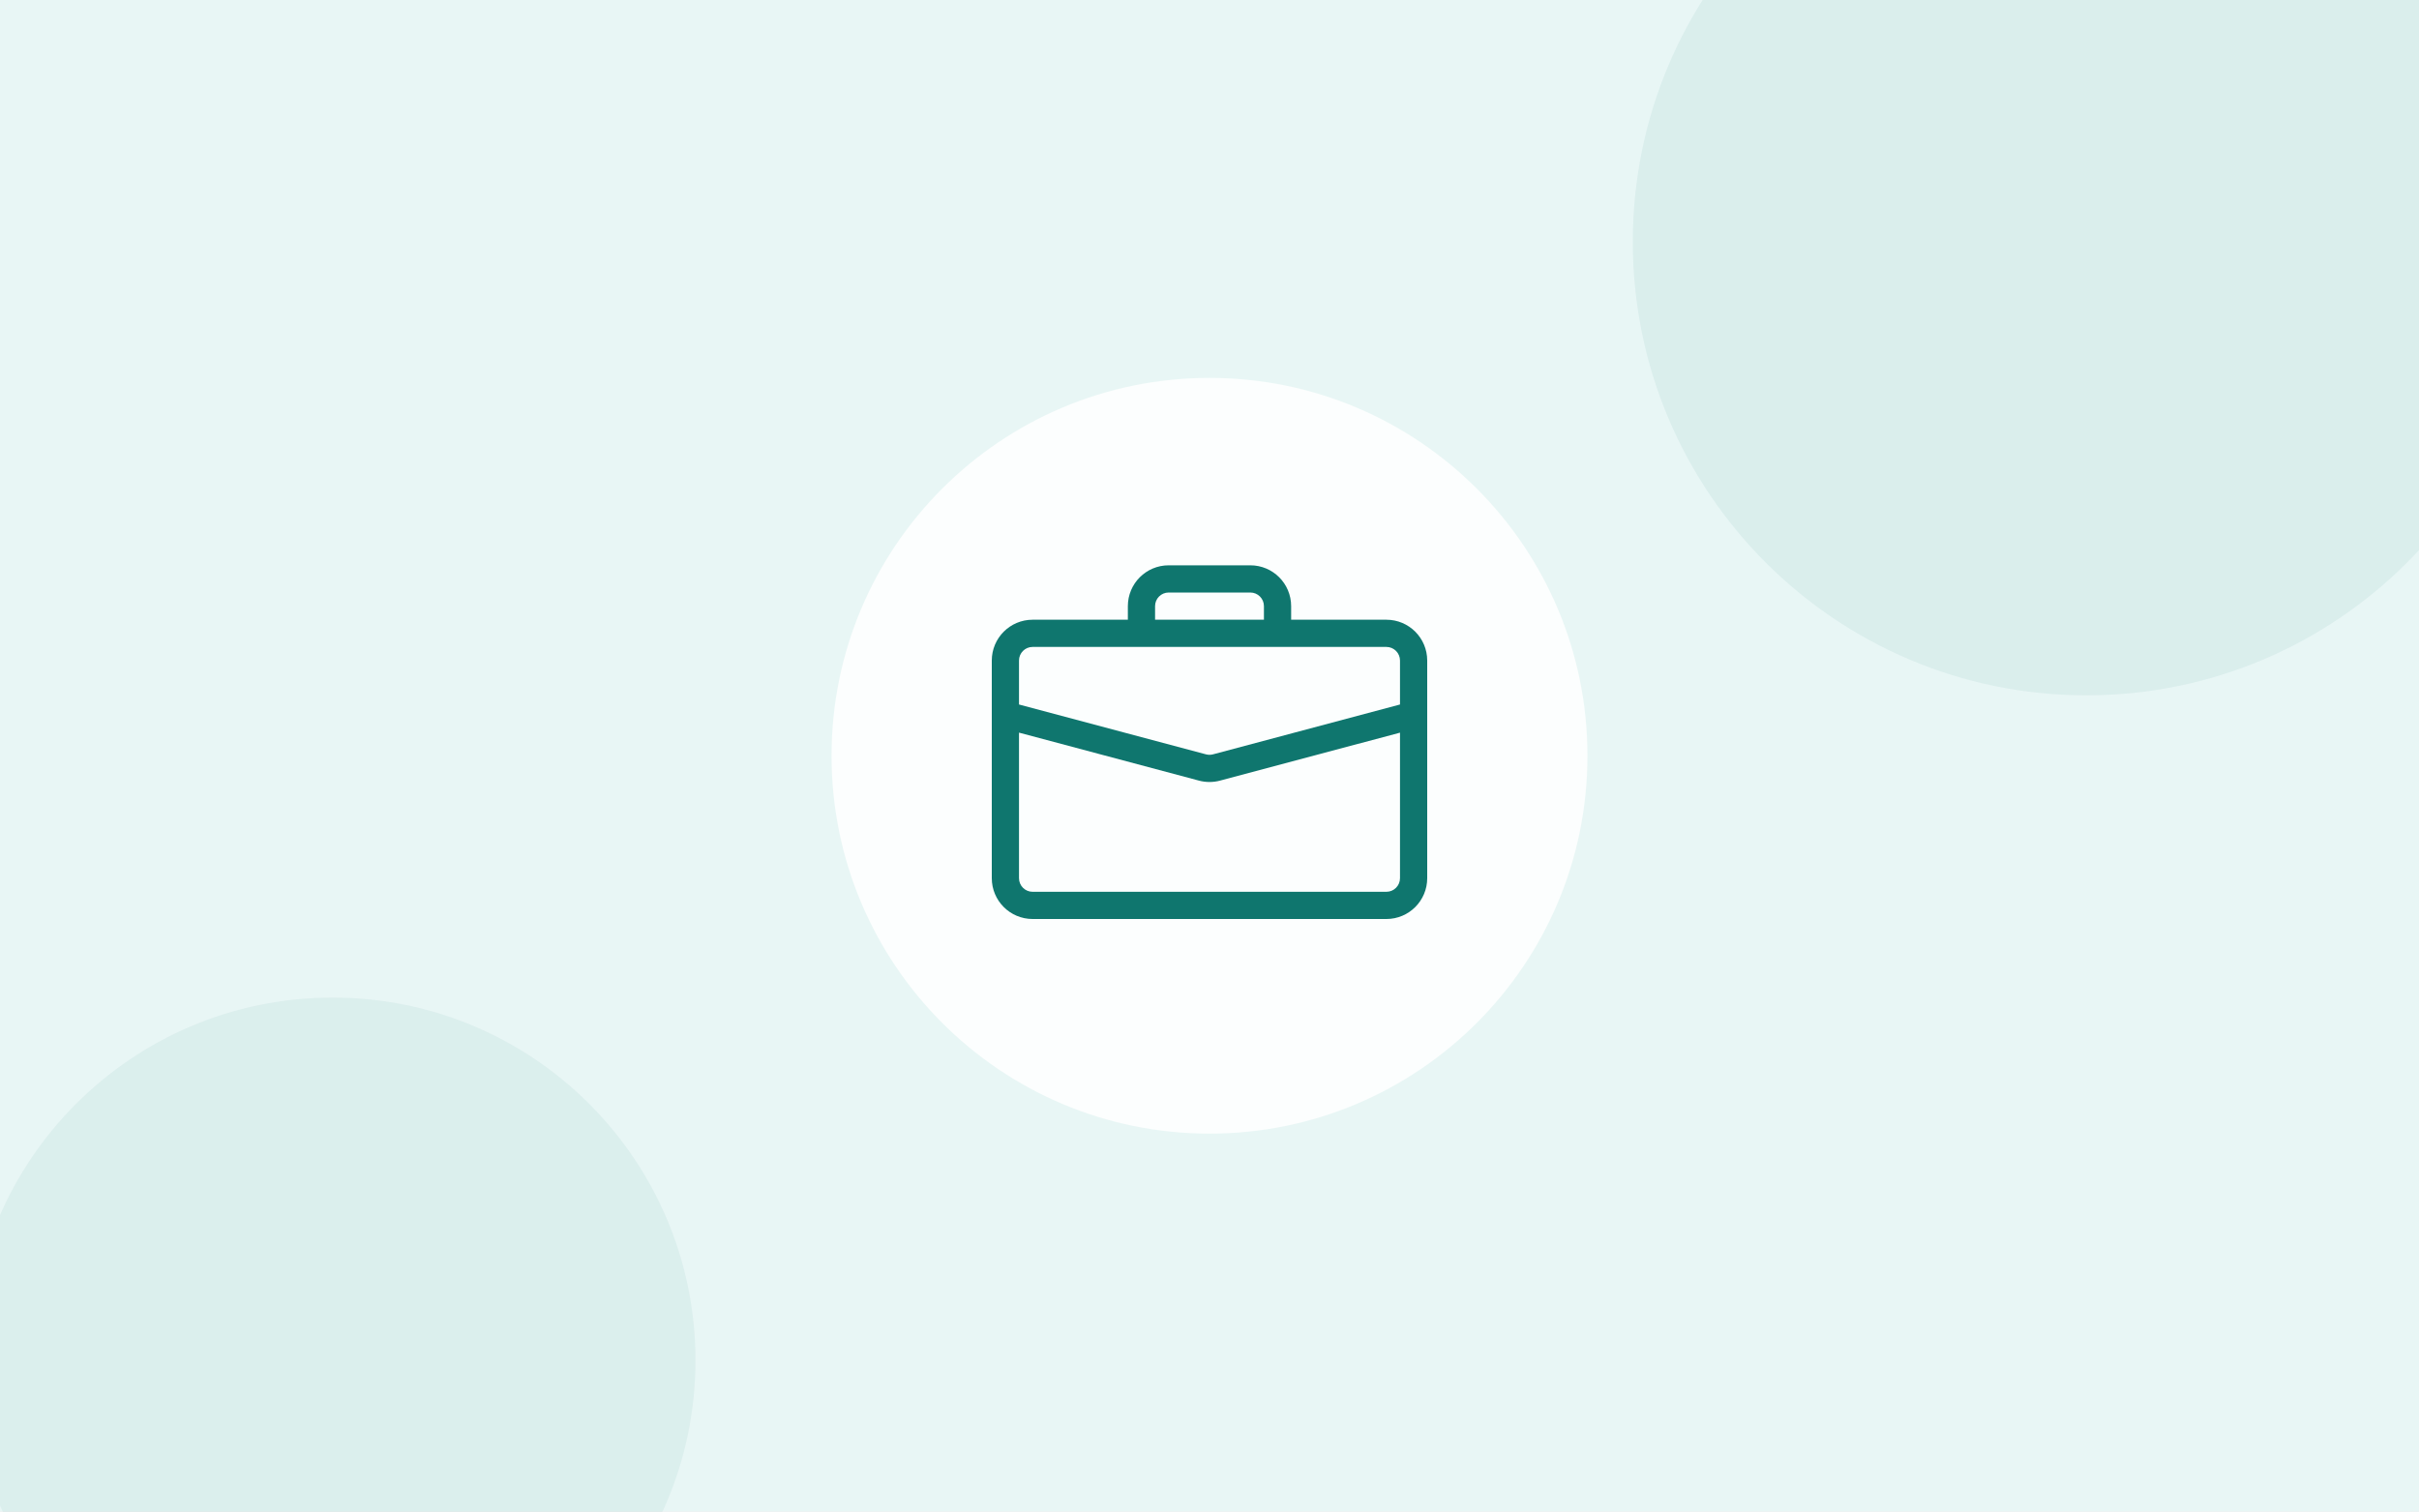
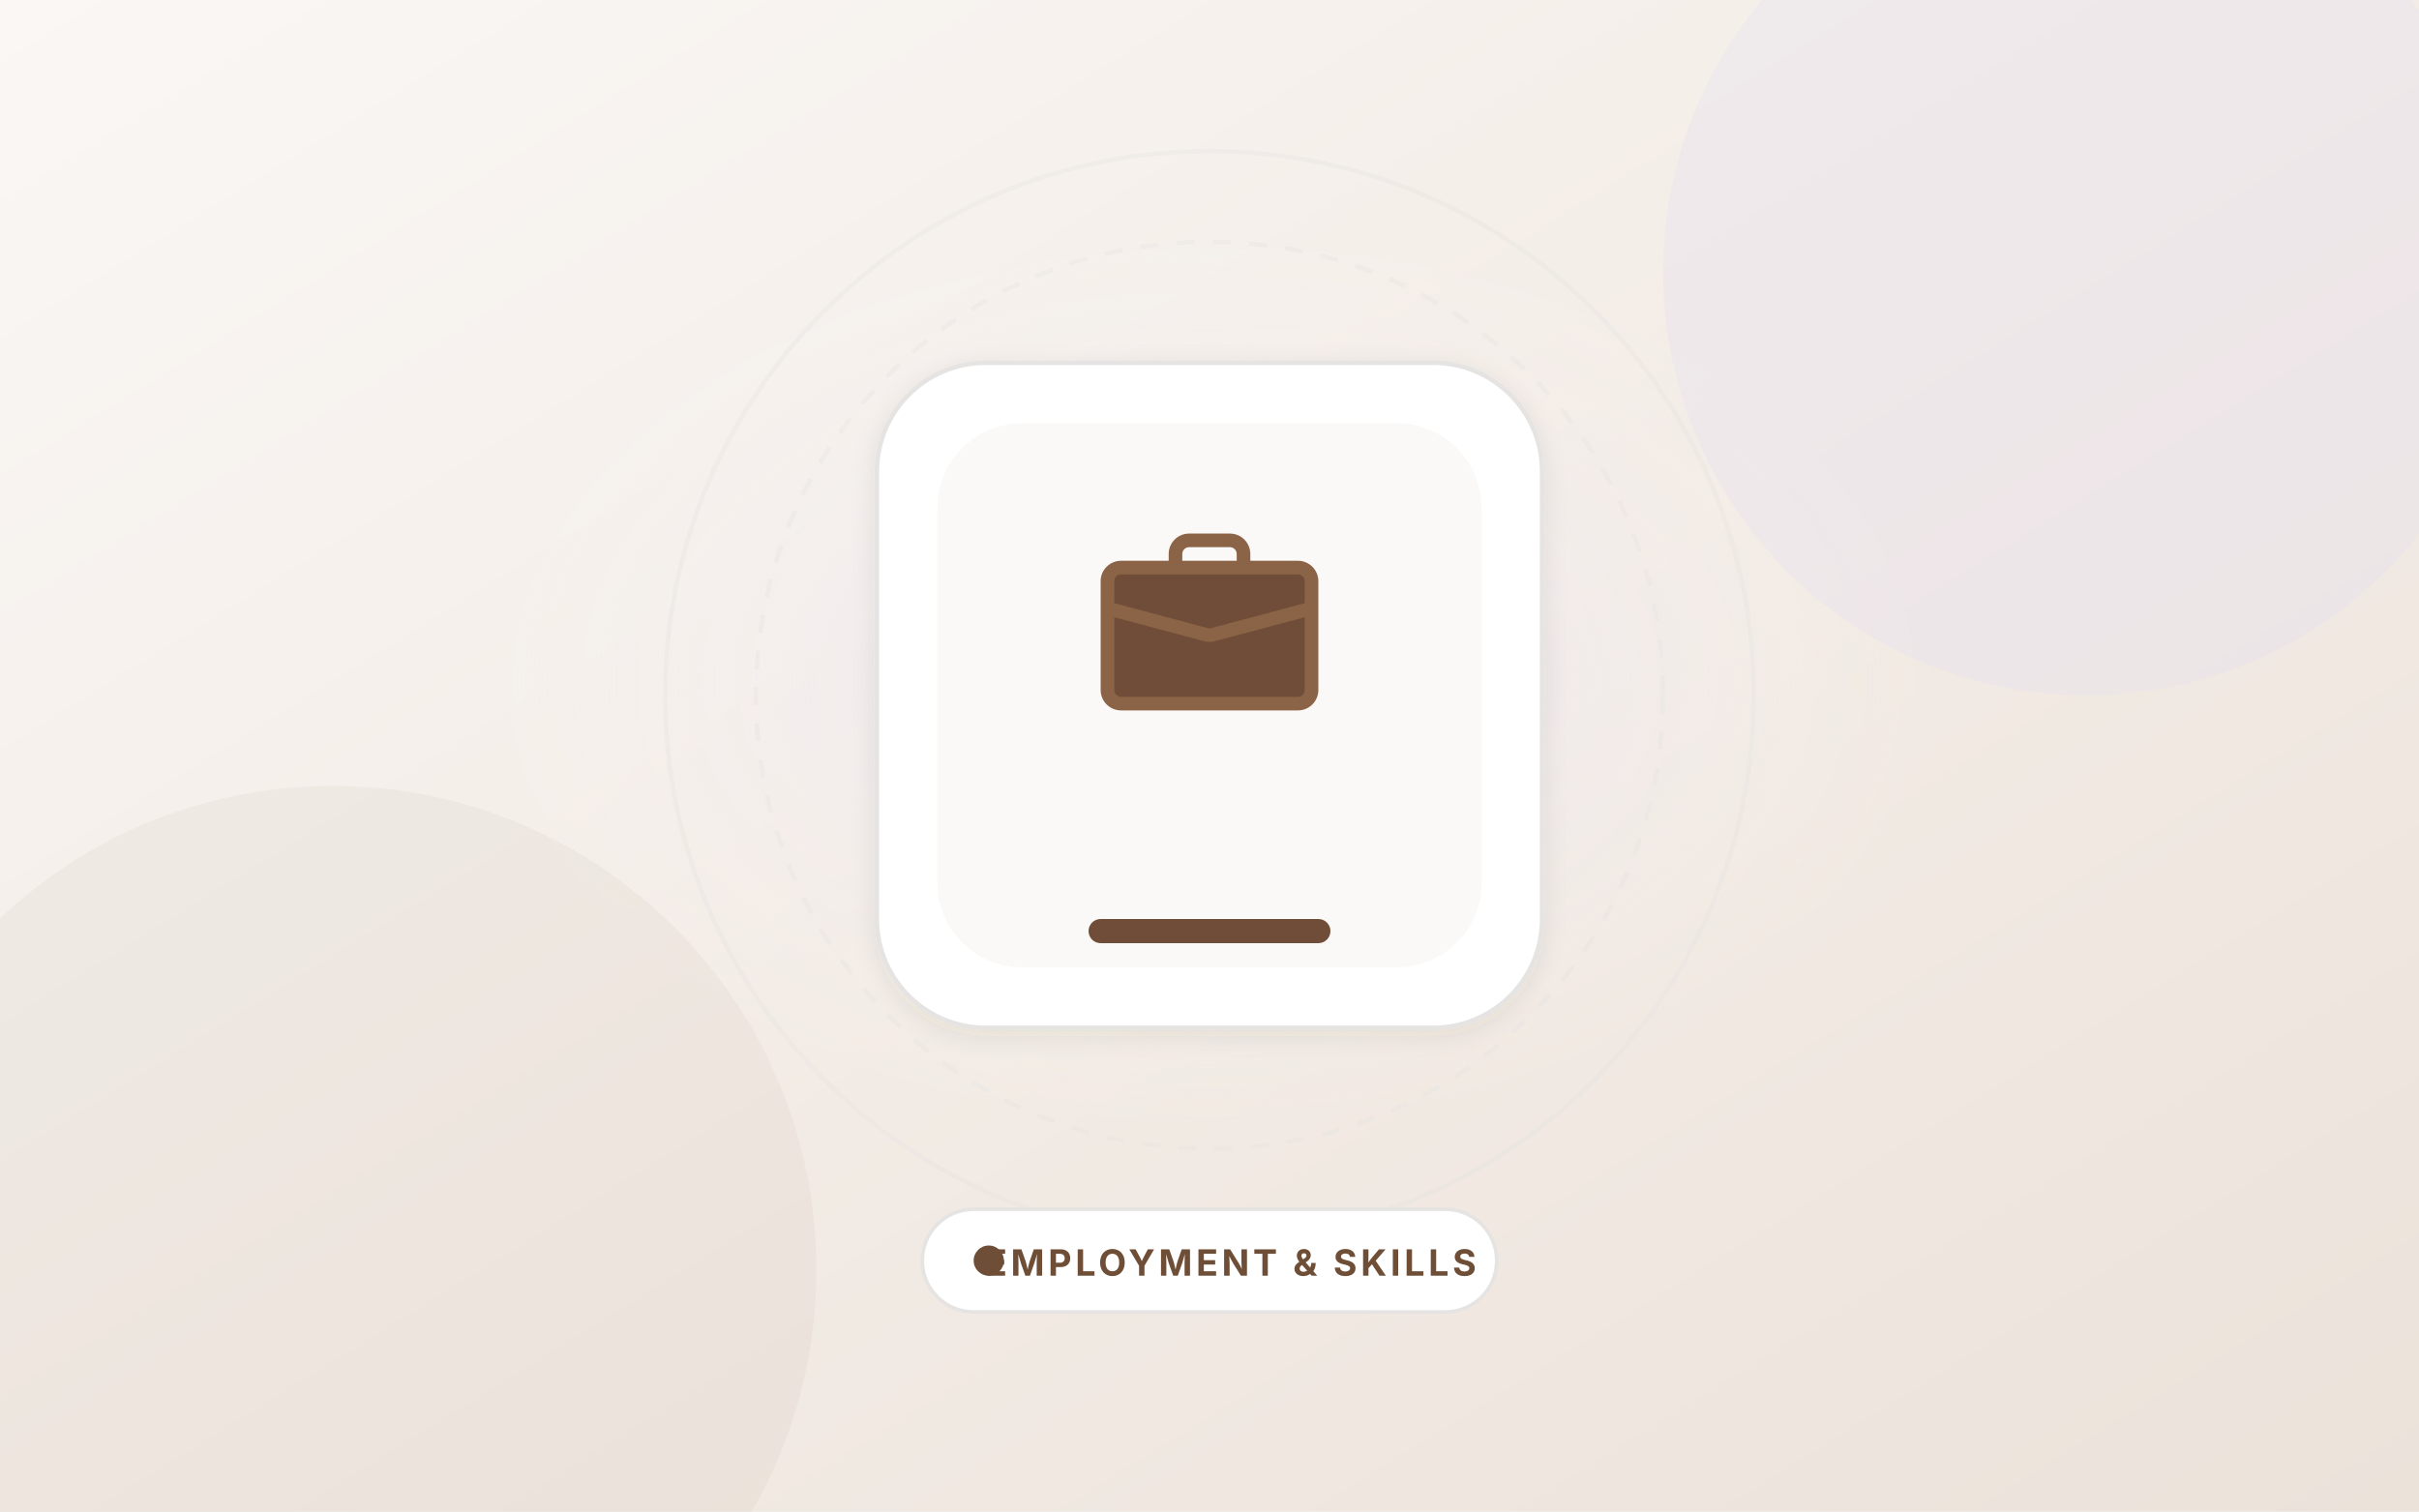
<svg xmlns="http://www.w3.org/2000/svg" viewBox="0 0 800 500" width="800" height="500">
-   <rect width="800" height="500" fill="#E8F6F5" />
-   <circle cx="690" cy="80" r="150" fill="#0F766E" opacity=".07" />
-   <circle cx="110" cy="450" r="120" fill="#0F766E" opacity=".06" />
-   <circle cx="400" cy="250" r="125" fill="#fff" opacity=".85" />
-   <g transform="translate(328,178) scale(9.0)" fill="#0F766E" opacity="1">
-     <path d="M6.5 1A1.5 1.5 0 0 0 5 2.5V3H1.5A1.5 1.5 0 0 0 0 4.5v8A1.5 1.5 0 0 0 1.5 14h13a1.5 1.5 0 0 0 1.5-1.5v-8A1.5 1.5 0 0 0 14.5 3H11v-.5A1.5 1.5 0 0 0 9.5 1zm0 1h3a.5.5 0 0 1 .5.5V3H6v-.5a.5.5 0 0 1 .5-.5m1.886 6.914L15 7.151V12.5a.5.5 0 0 1-.5.5h-13a.5.5 0 0 1-.5-.5V7.15l6.614 1.764a1.5 1.5 0 0 0 .772 0M1.5 4h13a.5.5 0 0 1 .5.5v1.616L8.129 7.948a.5.5 0 0 1-.258 0L1 6.116V4.5a.5.5 0 0 1 .5-.5" />
+   <defs>
+     <linearGradient id="esBg" x1="0%" y1="0%" x2="100%" y2="100%">
+       <stop offset="0%" stop-color="#FAF7F5" />
+       <stop offset="50%" stop-color="#F3ECE6" />
+       <stop offset="100%" stop-color="#EBE2DA" />
+     </linearGradient>
+     <radialGradient id="esGlow" cx="50%" cy="45%" r="50%">
+       <stop offset="0%" stop-color="#E6E0F0" stop-opacity="0.7" />
+       <stop offset="60%" stop-color="#FAF7F5" stop-opacity="0" />
+     </radialGradient>
+     <filter id="esShadow" x="-20%" y="-15%" width="140%" height="145%">
+       <feDropShadow dx="0" dy="12" stdDeviation="16" flood-color="#4A3425" flood-opacity="0.14" />
+       <feDropShadow dx="0" dy="2" stdDeviation="4" flood-color="#4A3425" flood-opacity="0.08" />
+     </filter>
+   </defs>
+   <rect width="800" height="500" fill="url(#esBg)" />
+   <rect width="800" height="500" fill="url(#esGlow)" />
+   <circle cx="690" cy="90" r="140" fill="#E6E0F0" opacity="0.35" />
+   <circle cx="110" cy="420" r="160" fill="#6F4E37" opacity="0.05" />
+   <g stroke="#E5E4E2" stroke-width="1.5" opacity="0.4" fill="none">
+     <circle cx="400" cy="230" r="150" stroke-dasharray="6 6" />
+     <circle cx="400" cy="230" r="180" />
+   </g>
+   <g transform="translate(290, 120)" filter="url(#esShadow)">
+     <rect width="220" height="220" rx="36" fill="#FFFFFF" stroke="#E5E4E2" stroke-width="1.5" />
+     <rect x="20" y="20" width="180" height="180" rx="28" fill="#FBF9F7" />
+     <g transform="translate(74, 52) scale(4.5)">
+       <path d="M6.5 1A1.5 1.5 0 0 0 5 2.5V3H1.5A1.5 1.5 0 0 0 0 4.5v8A1.5 1.5 0 0 0 1.5 14h13a1.5 1.5 0 0 0 1.5-1.5v-8A1.5 1.5 0 0 0 14.5 3H11v-.5A1.5 1.5 0 0 0 9.5 1zm0 1h3a.5.5 0 0 1 .5.5V3H6v-.5a.5.5 0 0 1 .5-.5z" fill="#8B6347" />
+       <path d="M1.5 4h13a.5.5 0 0 1 .5.5v1.616L8.129 7.948a.5.5 0 0 1-.258 0L1 6.116V4.5a.5.5 0 0 1 .5-.5z" fill="#6F4E37" />
+       <path d="M8.386 8.914L15 7.151V12.5a.5.5 0 0 1-.5.5h-13a.5.5 0 0 1-.5-.5V7.15l6.614 1.764a1.5 1.5 0 0 0 .772 0z" fill="#6F4E37" />
+     </g>
+     <rect x="70" y="184" width="80" height="8" rx="4" fill="#6F4E37" />
+   </g>
+   <g transform="translate(400, 400)">
+     <rect x="-95" y="0" width="190" height="34" rx="17" fill="#FFFFFF" stroke="#E5E4E2" stroke-width="1.2" />
+     <circle cx="-73" cy="17" r="5" fill="#6F4E37" />
+     <text x="7" y="22" font-family="system-ui, -apple-system, 'Inter', sans-serif" font-size="12" font-weight="700" fill="#6F4E37" letter-spacing="1.2" text-anchor="middle">EMPLOYMENT &amp; SKILLS</text>
  </g>
</svg>
